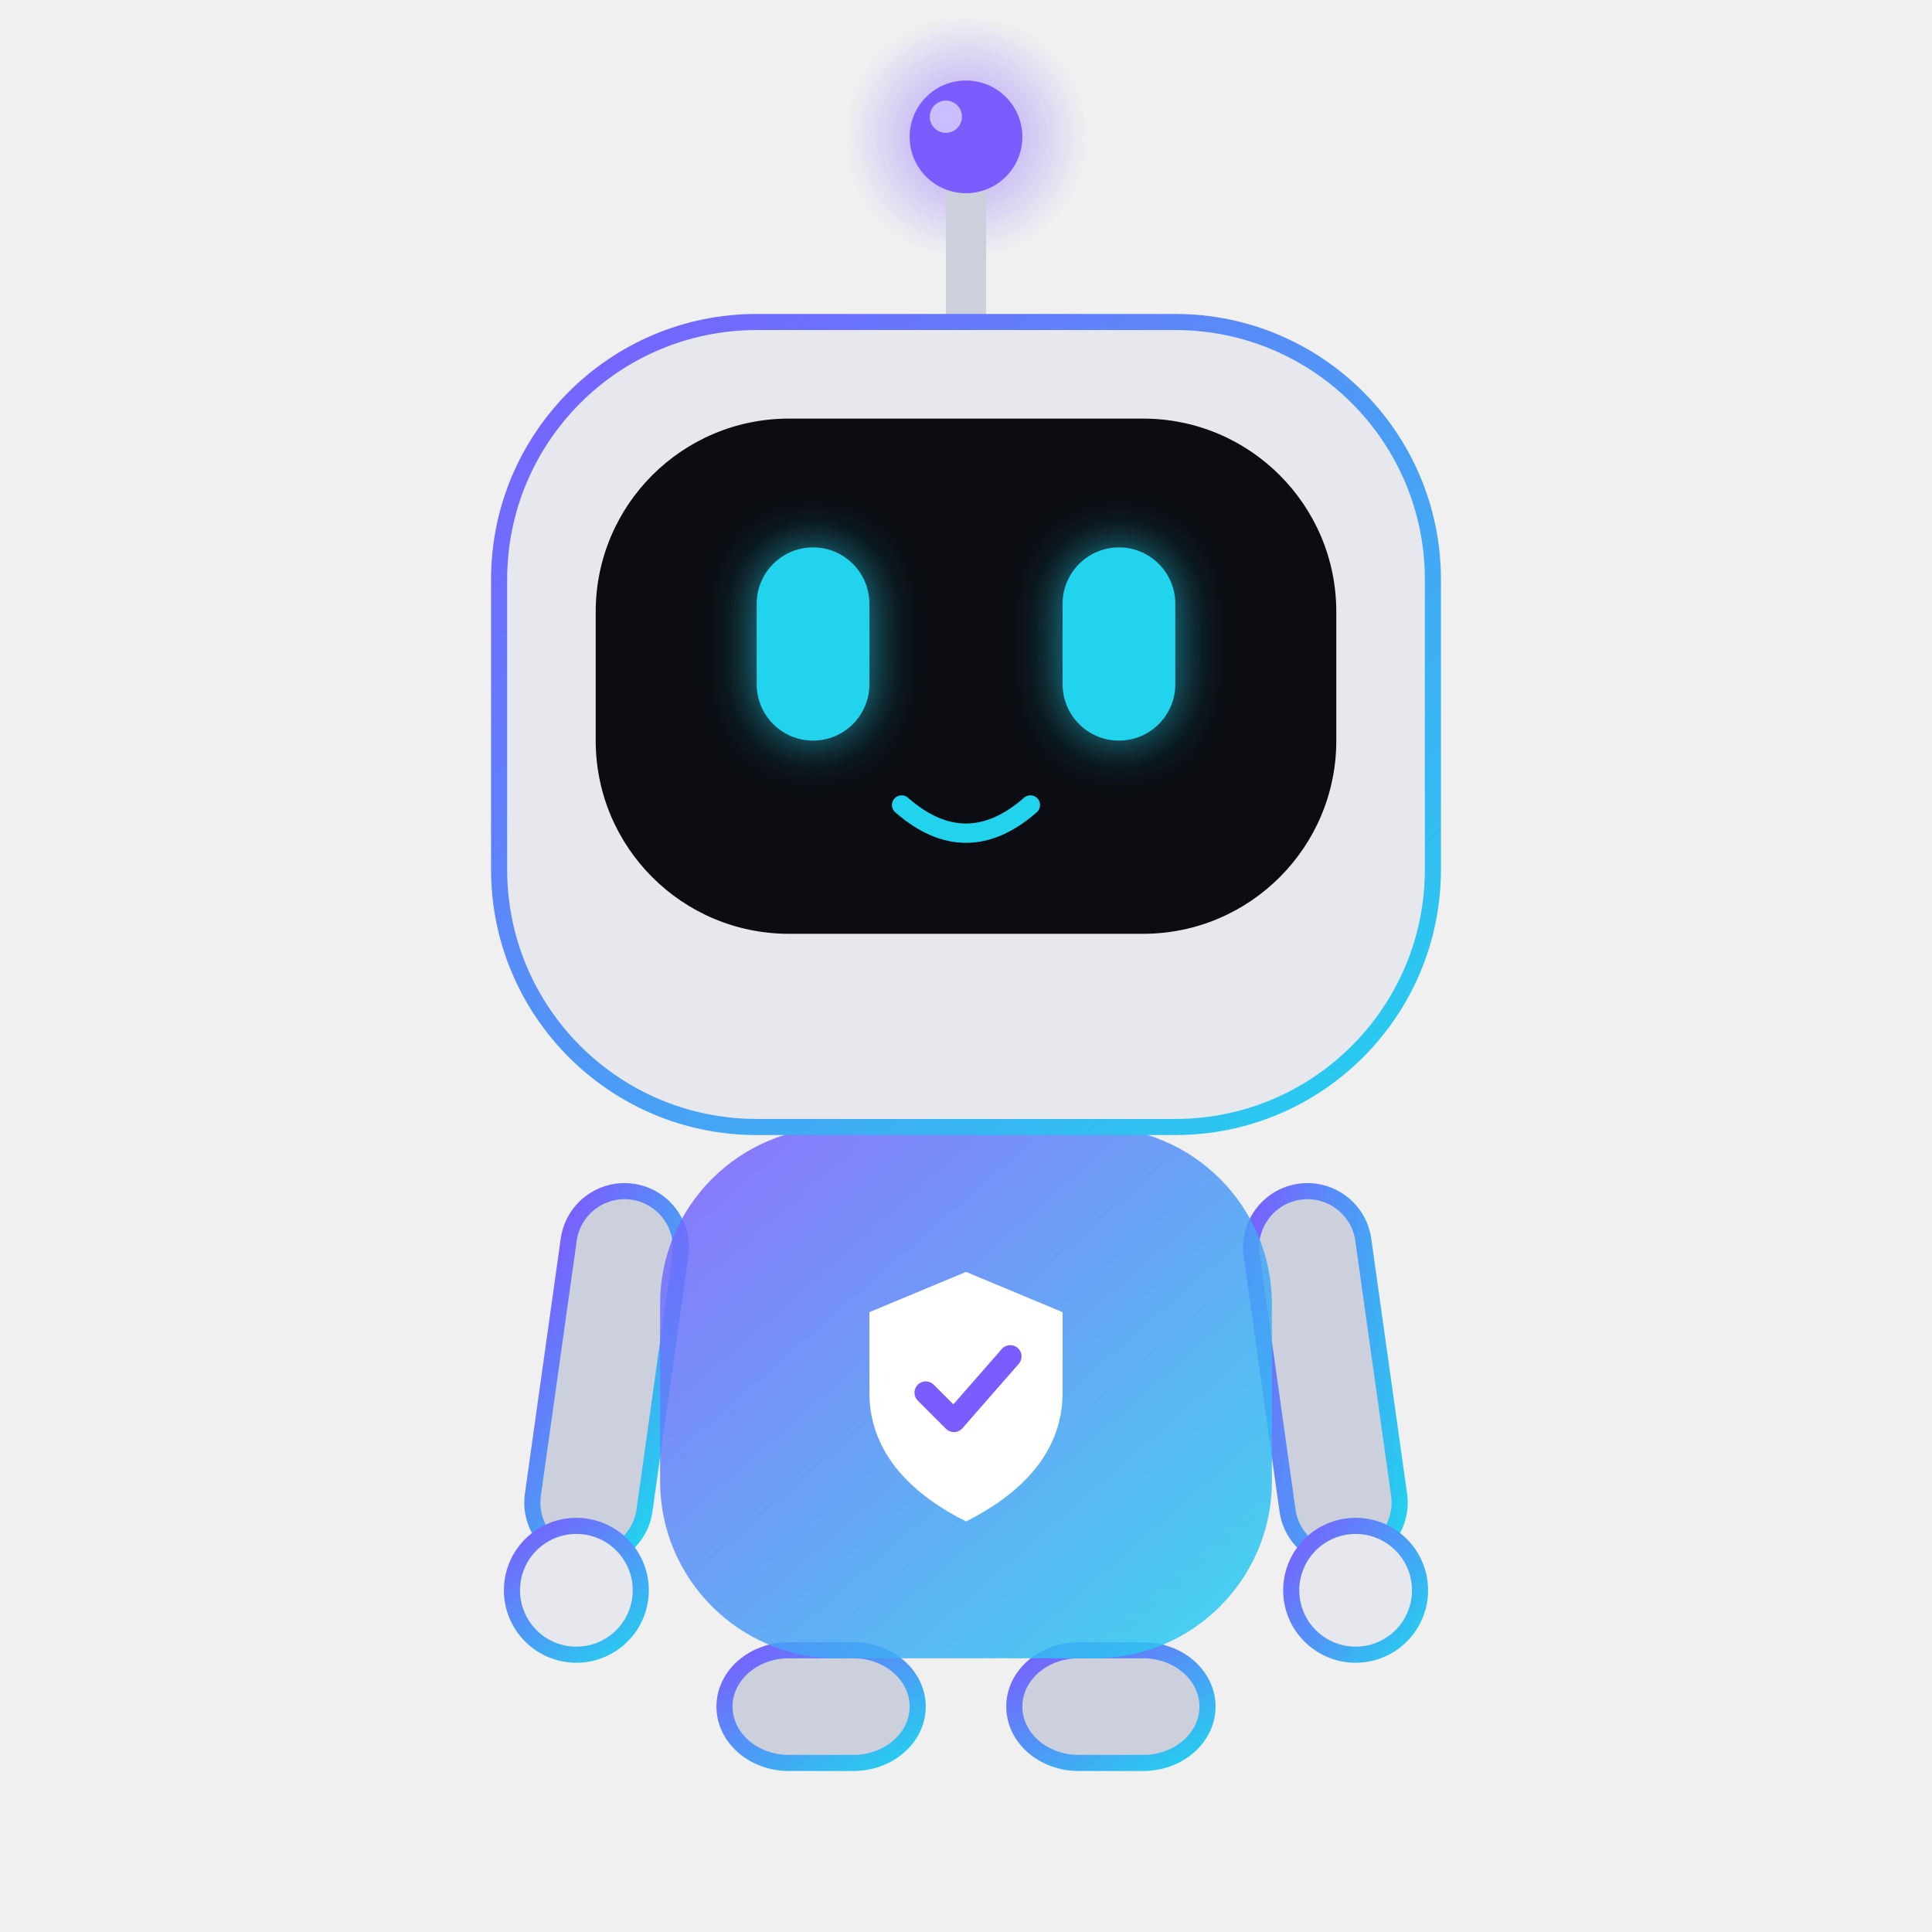
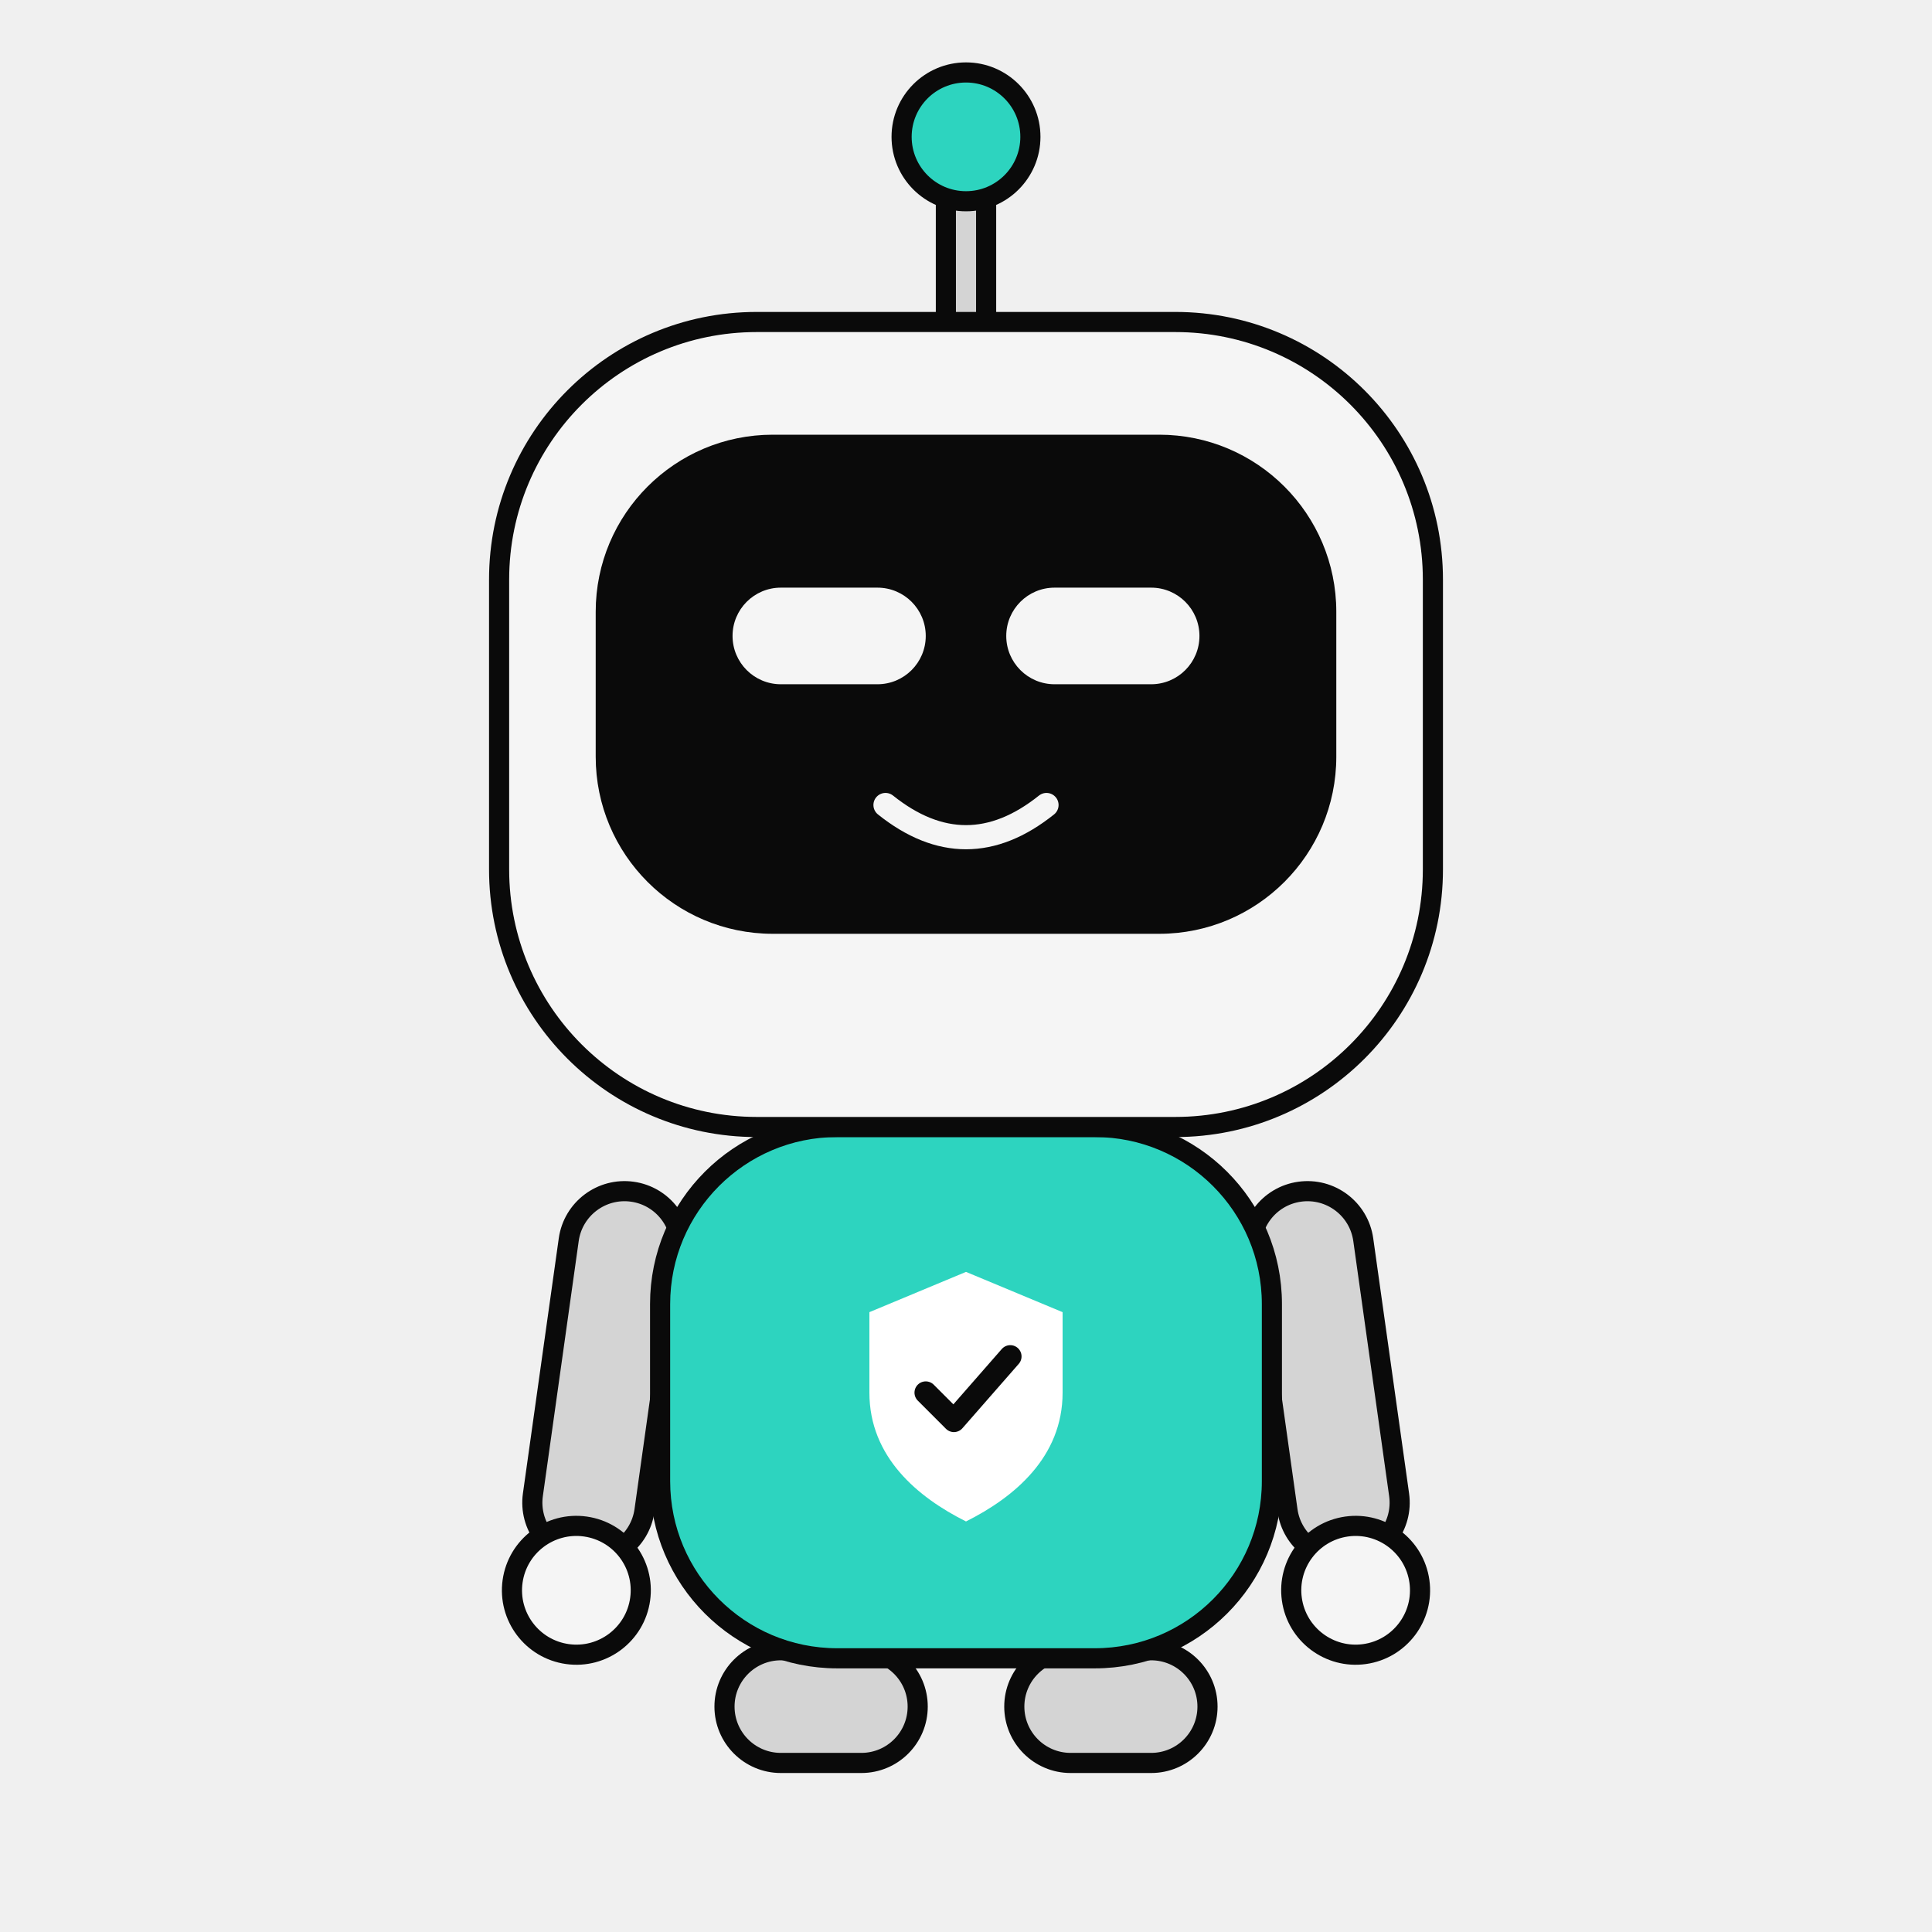
<svg xmlns="http://www.w3.org/2000/svg" viewBox="0 0 240 240" width="240" height="240" role="img" aria-label="Orbi, a friendly orchestrator robot">
-   <defs>
-     <linearGradient id="mcs-acc" x1="0" y1="0" x2="1" y2="1">
-       <stop offset="0" stop-color="#7C5CFF" />
-       <stop offset="1" stop-color="#22D3EE" />
-     </linearGradient>
-     <linearGradient id="mcs-body" x1="0" y1="0" x2="1" y2="1">
-       <stop offset="0" stop-color="#7C5CFF" stop-opacity=".85" />
-       <stop offset="1" stop-color="#22D3EE" stop-opacity=".85" />
-     </linearGradient>
-     <radialGradient id="mcs-tip">
-       <stop offset="0" stop-color="#7C5CFF" stop-opacity=".55" />
-       <stop offset="1" stop-color="#7C5CFF" stop-opacity="0" />
-     </radialGradient>
-     <filter id="mcs-eg" x="-60%" y="-60%" width="220%" height="220%">
-       <feGaussianBlur stdDeviation="3" />
-     </filter>
-   </defs>
  <g transform="translate(78 152) rotate(8)">
-     <rect x="-7" y="-4" width="14" height="46" rx="7" fill="#CBD0DC" stroke="url(#mcs-acc)" stroke-width="2" />
-     <circle cy="46" r="8" fill="#E6E8EE" stroke="url(#mcs-acc)" stroke-width="2" />
+     <rect x="-7" y="-4" width="14" height="46" rx="7" fill="#D4D4D4" stroke="#0A0A0A" stroke-width="2.5" />
+     <circle cy="46" r="8" fill="#F5F5F5" stroke="#0A0A0A" stroke-width="2.5" />
  </g>
  <g transform="translate(162 152) rotate(-8)">
-     <rect x="-7" y="-4" width="14" height="46" rx="7" fill="#CBD0DC" stroke="url(#mcs-acc)" stroke-width="2" />
-     <circle cy="46" r="8" fill="#E6E8EE" stroke="url(#mcs-acc)" stroke-width="2" />
+     <rect x="-7" y="-4" width="14" height="46" rx="7" fill="#D4D4D4" stroke="#0A0A0A" stroke-width="2.5" />
+     <circle cy="46" r="8" fill="#F5F5F5" stroke="#0A0A0A" stroke-width="2.5" />
  </g>
-   <rect x="90" y="205" width="24" height="14" rx="8" fill="#CBD0DC" stroke="url(#mcs-acc)" stroke-width="2" />
-   <rect x="126" y="205" width="24" height="14" rx="8" fill="#CBD0DC" stroke="url(#mcs-acc)" stroke-width="2" />
-   <rect x="82" y="140" width="76" height="66" rx="22" fill="url(#mcs-body)" />
+   <rect x="90" y="205" width="24" height="14" rx="7" fill="#D4D4D4" stroke="#0A0A0A" stroke-width="2.5" />
+   <rect x="126" y="205" width="24" height="14" rx="7" fill="#D4D4D4" stroke="#0A0A0A" stroke-width="2.5" />
+   <rect x="82" y="140" width="76" height="66" rx="22" fill="#2DD4BF" stroke="#0A0A0A" stroke-width="2.5" />
  <g transform="translate(120 172)">
    <path d="M0-14L12-9V1C12 9 6 14 0 17C-6 14-12 9-12 1V-9Z" fill="#FFFFFF" />
-     <path d="M-5 1L-1.5 4.5L5.5-3.5" fill="none" stroke="#7C5CFF" stroke-width="2.8" stroke-linecap="round" stroke-linejoin="round" />
+     <path d="M-5 1L-1.5 4.5L5.5-3.5" fill="none" stroke="#0A0A0A" stroke-width="2.8" stroke-linecap="round" stroke-linejoin="round" />
  </g>
-   <circle cx="120" cy="17" r="15" fill="url(#mcs-tip)" />
-   <rect x="117.5" y="22" width="5" height="22" rx="2.5" fill="#CBD0DC" />
-   <circle cx="120" cy="17" r="7" fill="#7C5CFF" />
-   <circle cx="117.5" cy="14.5" r="2" fill="#FFFFFF" fill-opacity=".6" />
-   <rect x="62" y="40" width="116" height="100" rx="32" fill="#E6E8EE" stroke="url(#mcs-acc)" stroke-width="2" />
-   <rect x="74" y="52" width="92" height="64" rx="24" fill="#0B0D12" />
-   <g filter="url(#mcs-eg)" opacity=".7">
-     <rect x="94" y="68" width="14" height="24" rx="7" fill="#22D3EE" />
-     <rect x="132" y="68" width="14" height="24" rx="7" fill="#22D3EE" />
-   </g>
-   <rect x="94" y="68" width="14" height="24" rx="7" fill="#22D3EE" />
-   <rect x="132" y="68" width="14" height="24" rx="7" fill="#22D3EE" />
-   <path d="M112 100q8 7 16 0" fill="none" stroke="#22D3EE" stroke-width="2.4" stroke-linecap="round" />
+   <rect x="117.5" y="22" width="5" height="22" rx="2.5" fill="#D4D4D4" stroke="#0A0A0A" stroke-width="2.5" />
+   <circle cx="120" cy="17" r="8" fill="#2DD4BF" stroke="#0A0A0A" stroke-width="2.5" />
+   <rect x="62" y="40" width="116" height="100" rx="32" fill="#F5F5F5" stroke="#0A0A0A" stroke-width="2.5" />
+   <rect x="74" y="54" width="92" height="62" rx="22" fill="#0A0A0A" />
+   <rect x="91" y="73" width="24" height="12" rx="6" fill="#F5F5F5" />
+   <rect x="125" y="73" width="24" height="12" rx="6" fill="#F5F5F5" />
+   <path d="M110 100q10 8 20 0" fill="none" stroke="#F5F5F5" stroke-width="3" stroke-linecap="round" />
</svg>
